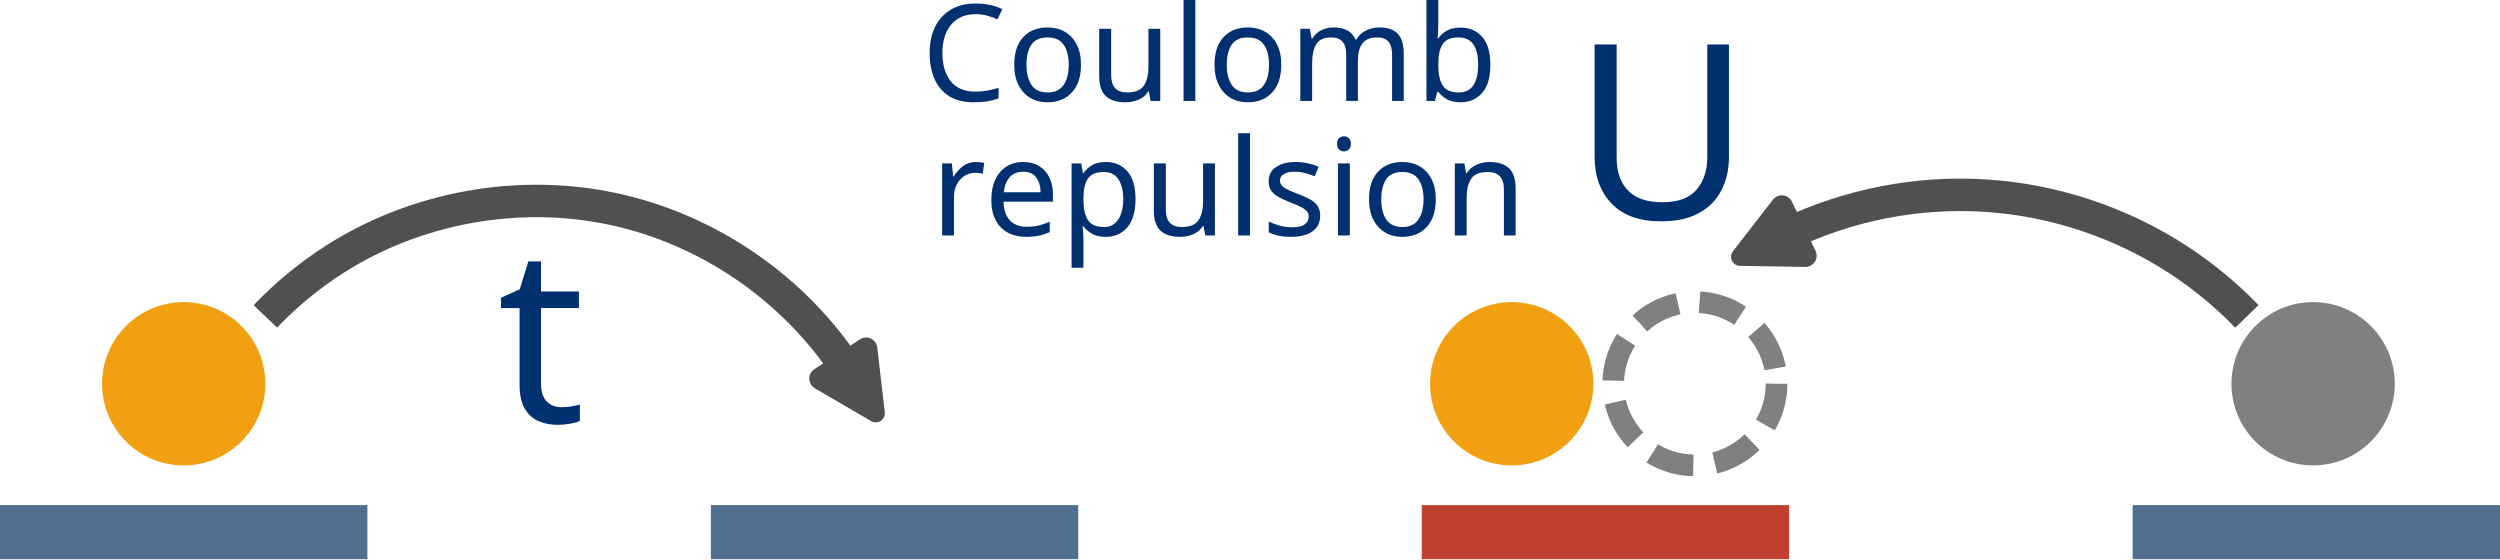
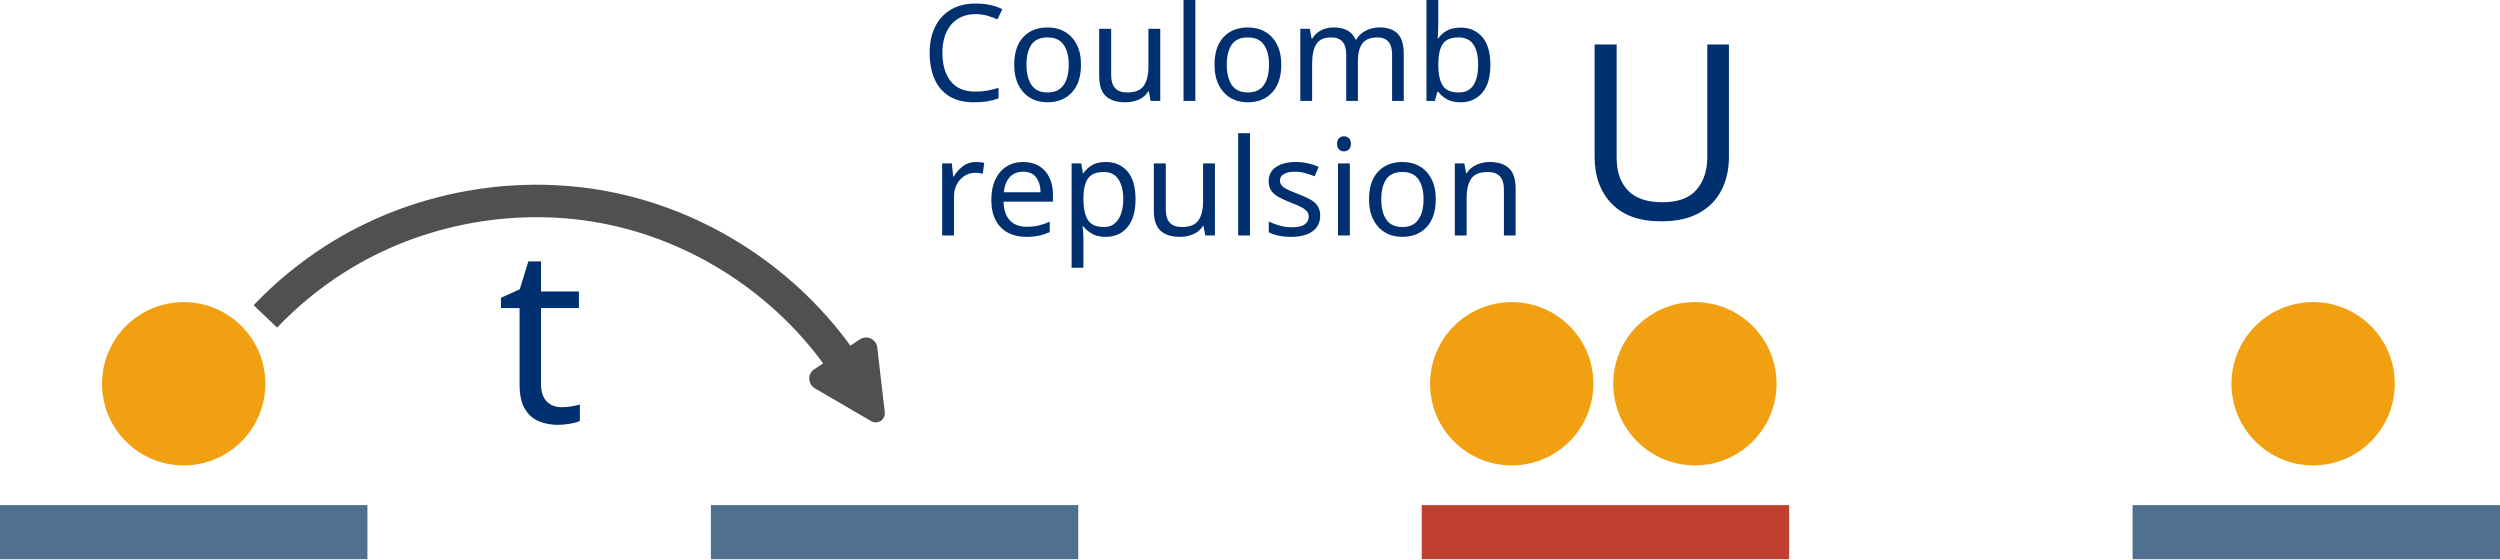
<svg xmlns="http://www.w3.org/2000/svg" width="231.108mm" height="51.694mm" viewBox="0 0 231.108 51.694" version="1.1" id="svg1">
  <defs id="defs1">
    <marker style="overflow:visible" id="RoundedArrow" refX="0" refY="0" orient="auto-start-reverse" markerWidth="0.4" markerHeight="0.4" viewBox="0 0 1 1" preserveAspectRatio="xMidYMid">
      <path transform="scale(0.7)" d="m -0.211,-4.106 6.422,3.211 a 1,1 90 0 1 0,1.789 L -0.211,4.106 A 1.236,1.236 31.717 0 1 -2,3 v -6 a 1.236,1.236 148.283 0 1 1.789,-1.106 z" style="fill:context-stroke;fill-rule:evenodd;stroke:none" id="path9" />
    </marker>
    <rect x="7.7114458e-07" y="338.04" width="278.134" height="131.222" id="rect18" />
    <rect x="7.7114458e-07" y="338.04" width="278.134" height="131.222" id="rect31" />
    <rect x="338.878" y="208.051" width="361.981" height="95.31" id="rect30-7" />
  </defs>
  <g id="layer1" transform="translate(32.77488,-153.1929)">
    <circle style="opacity:1;fill:#f0a010;fill-opacity:1;stroke:none;stroke-width:2;stroke-dasharray:none;stroke-dashoffset:0;stroke-opacity:1;paint-order:markers stroke fill" id="circle12" cx="-15.793" cy="188.668" r="7.548" />
    <path style="opacity:1;fill:#a0a0a0;fill-opacity:1;stroke:#507090;stroke-width:5;stroke-dasharray:none;stroke-dashoffset:0;stroke-opacity:1;paint-order:markers stroke fill" d="M -32.775,117.72 H -7.49" id="path12" transform="matrix(1.343284,0,0,1,11.25108,84.66667)" />
    <path style="opacity:1;fill:#a0a0a0;fill-opacity:1;stroke:#507090;stroke-width:5;stroke-dasharray:none;stroke-dashoffset:0;stroke-opacity:1;paint-order:markers stroke fill" d="M -32.775,117.72 H -7.49" id="path13" transform="matrix(1.343284,0,0,1,76.9655,84.66667)" />
    <path style="fill:none;fill-opacity:1;stroke:#c04030;stroke-width:5;stroke-dasharray:none;stroke-dashoffset:0;stroke-opacity:1;paint-order:markers stroke fill" d="M -32.775,117.72 H -7.49" id="path14" transform="matrix(1.343284,0,0,1,142.6799,84.66667)" />
    <path style="fill:#a0a0a0;fill-opacity:1;stroke:#507090;stroke-width:5;stroke-dasharray:none;stroke-dashoffset:0;stroke-opacity:1;paint-order:markers stroke fill" d="M -32.775,117.72 H -7.49" id="path15" transform="matrix(1.343284,0,0,1,208.3944,84.66667)" />
-     <circle style="opacity:1;fill:#808080;fill-opacity:1;stroke:none;stroke-width:2;stroke-dasharray:none;stroke-dashoffset:0;stroke-opacity:1;paint-order:markers stroke fill" id="circle15" cx="181.057" cy="188.668" r="7.548" />
+     <circle style="opacity:1;fill:#f0a010;fill-opacity:1;stroke:none;stroke-width:2;stroke-dasharray:none;stroke-dashoffset:0;stroke-opacity:1;paint-order:markers stroke fill" id="circle15" cx="181.057" cy="188.668" r="7.548" />
    <path style="opacity:1;fill:none;fill-opacity:1;stroke:#505050;stroke-width:3;stroke-dasharray:none;stroke-dashoffset:0;stroke-opacity:1;marker-end:url(#RoundedArrow);paint-order:markers stroke fill" d="m -8.245,97.775 c 1.915,-2.011 4.074,-3.789 6.416,-5.283 7.549,-4.817 17.02,-6.521 25.775,-4.638 8.754,1.883 16.687,7.332 21.587,14.827" id="path16" transform="translate(0,84.66667)" />
    <text xml:space="preserve" transform="matrix(0.5644349,0,0,0.5644349,-61.2227,-11.41274)" id="text17" style="font-style:normal;font-variant:normal;font-weight:500;font-stretch:normal;font-size:40px;line-height:0.6;font-family:'Stack Sans Headline';-inkscape-font-specification:'Stack Sans Headline, Medium';font-variant-ligatures:normal;font-variant-position:normal;font-variant-caps:normal;font-variant-numeric:normal;font-variant-east-asian:normal;text-align:center;text-decoration-color:#000000;letter-spacing:0.1px;writing-mode:lr-tb;direction:ltr;white-space:pre;shape-inside:url(#rect18);display:inline;opacity:1;fill:#003070;fill-opacity:1;stroke:none;stroke-width:11.339;stroke-dasharray:none;stroke-dashoffset:0;stroke-opacity:1;paint-order:markers stroke fill">
-       <tspan x="131.807" y="360.808" id="tspan2">t</tspan>
+       <tspan x="131.807" y="360.808" id="tspan1">t</tspan>
    </text>
    <circle style="opacity:1;fill:#f0a010;fill-opacity:1;stroke:none;stroke-width:2;stroke-dasharray:none;stroke-dashoffset:0;stroke-opacity:1;paint-order:markers stroke fill" id="circle30" cx="106.974" cy="188.668" r="7.548" />
-     <path style="opacity:1;fill:none;fill-opacity:1;stroke:#505050;stroke-width:3;stroke-dasharray:none;stroke-dashoffset:0;stroke-opacity:1;marker-end:url(#RoundedArrow);paint-order:markers stroke fill" d="m -8.245,97.775 c 1.931,-1.995 4.087,-3.771 6.416,-5.283 5.279,-3.429 11.447,-5.474 17.728,-5.879 6.281,-0.405 12.661,0.832 18.336,3.556" id="path17" transform="matrix(-1,0,0,1,166.69,84.66667)" />
    <text xml:space="preserve" transform="matrix(0.3109835,0,0,0.3109835,-81.16767,88.25328)" id="text30-8" style="font-style:normal;font-variant:normal;font-weight:500;font-stretch:normal;font-size:40px;line-height:1;font-family:'Stack Sans Headline';-inkscape-font-specification:'Stack Sans Headline, Medium';font-variant-ligatures:normal;font-variant-position:normal;font-variant-caps:normal;font-variant-numeric:normal;font-variant-east-asian:normal;text-align:center;text-decoration-color:#000000;letter-spacing:0.1px;writing-mode:lr-tb;direction:ltr;white-space:pre;shape-inside:url(#rect30-7);display:inline;fill:#003070;fill-opacity:1;stroke:none;stroke-width:11.339;stroke-dasharray:none;stroke-dashoffset:0;stroke-opacity:1;paint-order:markers stroke fill">
-       <tspan x="429.519" y="238.82" id="tspan3">Coulomb 
+       <tspan x="429.519" y="238.82" id="tspan2">Coulomb 
</tspan>
-       <tspan x="432.269" y="278.82" id="tspan4">repulsion</tspan>
+       <tspan x="432.269" y="278.82" id="tspan3">repulsion</tspan>
    </text>
-     <circle style="opacity:1;fill:none;fill-opacity:1;stroke:#808080;stroke-width:2;stroke-dasharray:4, 2;stroke-dashoffset:0;stroke-opacity:1;paint-order:markers stroke fill" id="circle31" cx="123.907" cy="188.668" r="7.548" />
+     <circle style="opacity:1;fill:#f0a010;fill-opacity:1;stroke:none;stroke-width:2;stroke-dasharray:4, 2;stroke-dashoffset:0;stroke-opacity:1;paint-order:markers stroke fill" id="circle31" cx="123.907" cy="188.668" r="7.548" />
    <text xml:space="preserve" transform="matrix(0.5644349,0,0,0.5644349,41.57409,-30.22831)" id="text31" style="font-style:normal;font-variant:normal;font-weight:500;font-stretch:normal;font-size:40px;line-height:0.6;font-family:'Stack Sans Headline';-inkscape-font-specification:'Stack Sans Headline, Medium';font-variant-ligatures:normal;font-variant-position:normal;font-variant-caps:normal;font-variant-numeric:normal;font-variant-east-asian:normal;text-align:center;text-decoration-color:#000000;letter-spacing:0.1px;writing-mode:lr-tb;direction:ltr;white-space:pre;shape-inside:url(#rect31);display:inline;opacity:1;fill:#003070;fill-opacity:1;stroke:none;stroke-width:11.339;stroke-dasharray:none;stroke-dashoffset:0;stroke-opacity:1;paint-order:markers stroke fill">
-       <tspan x="125.847" y="360.808" id="tspan5">U</tspan>
+       <tspan x="125.847" y="360.808" id="tspan4">U</tspan>
    </text>
  </g>
</svg>
